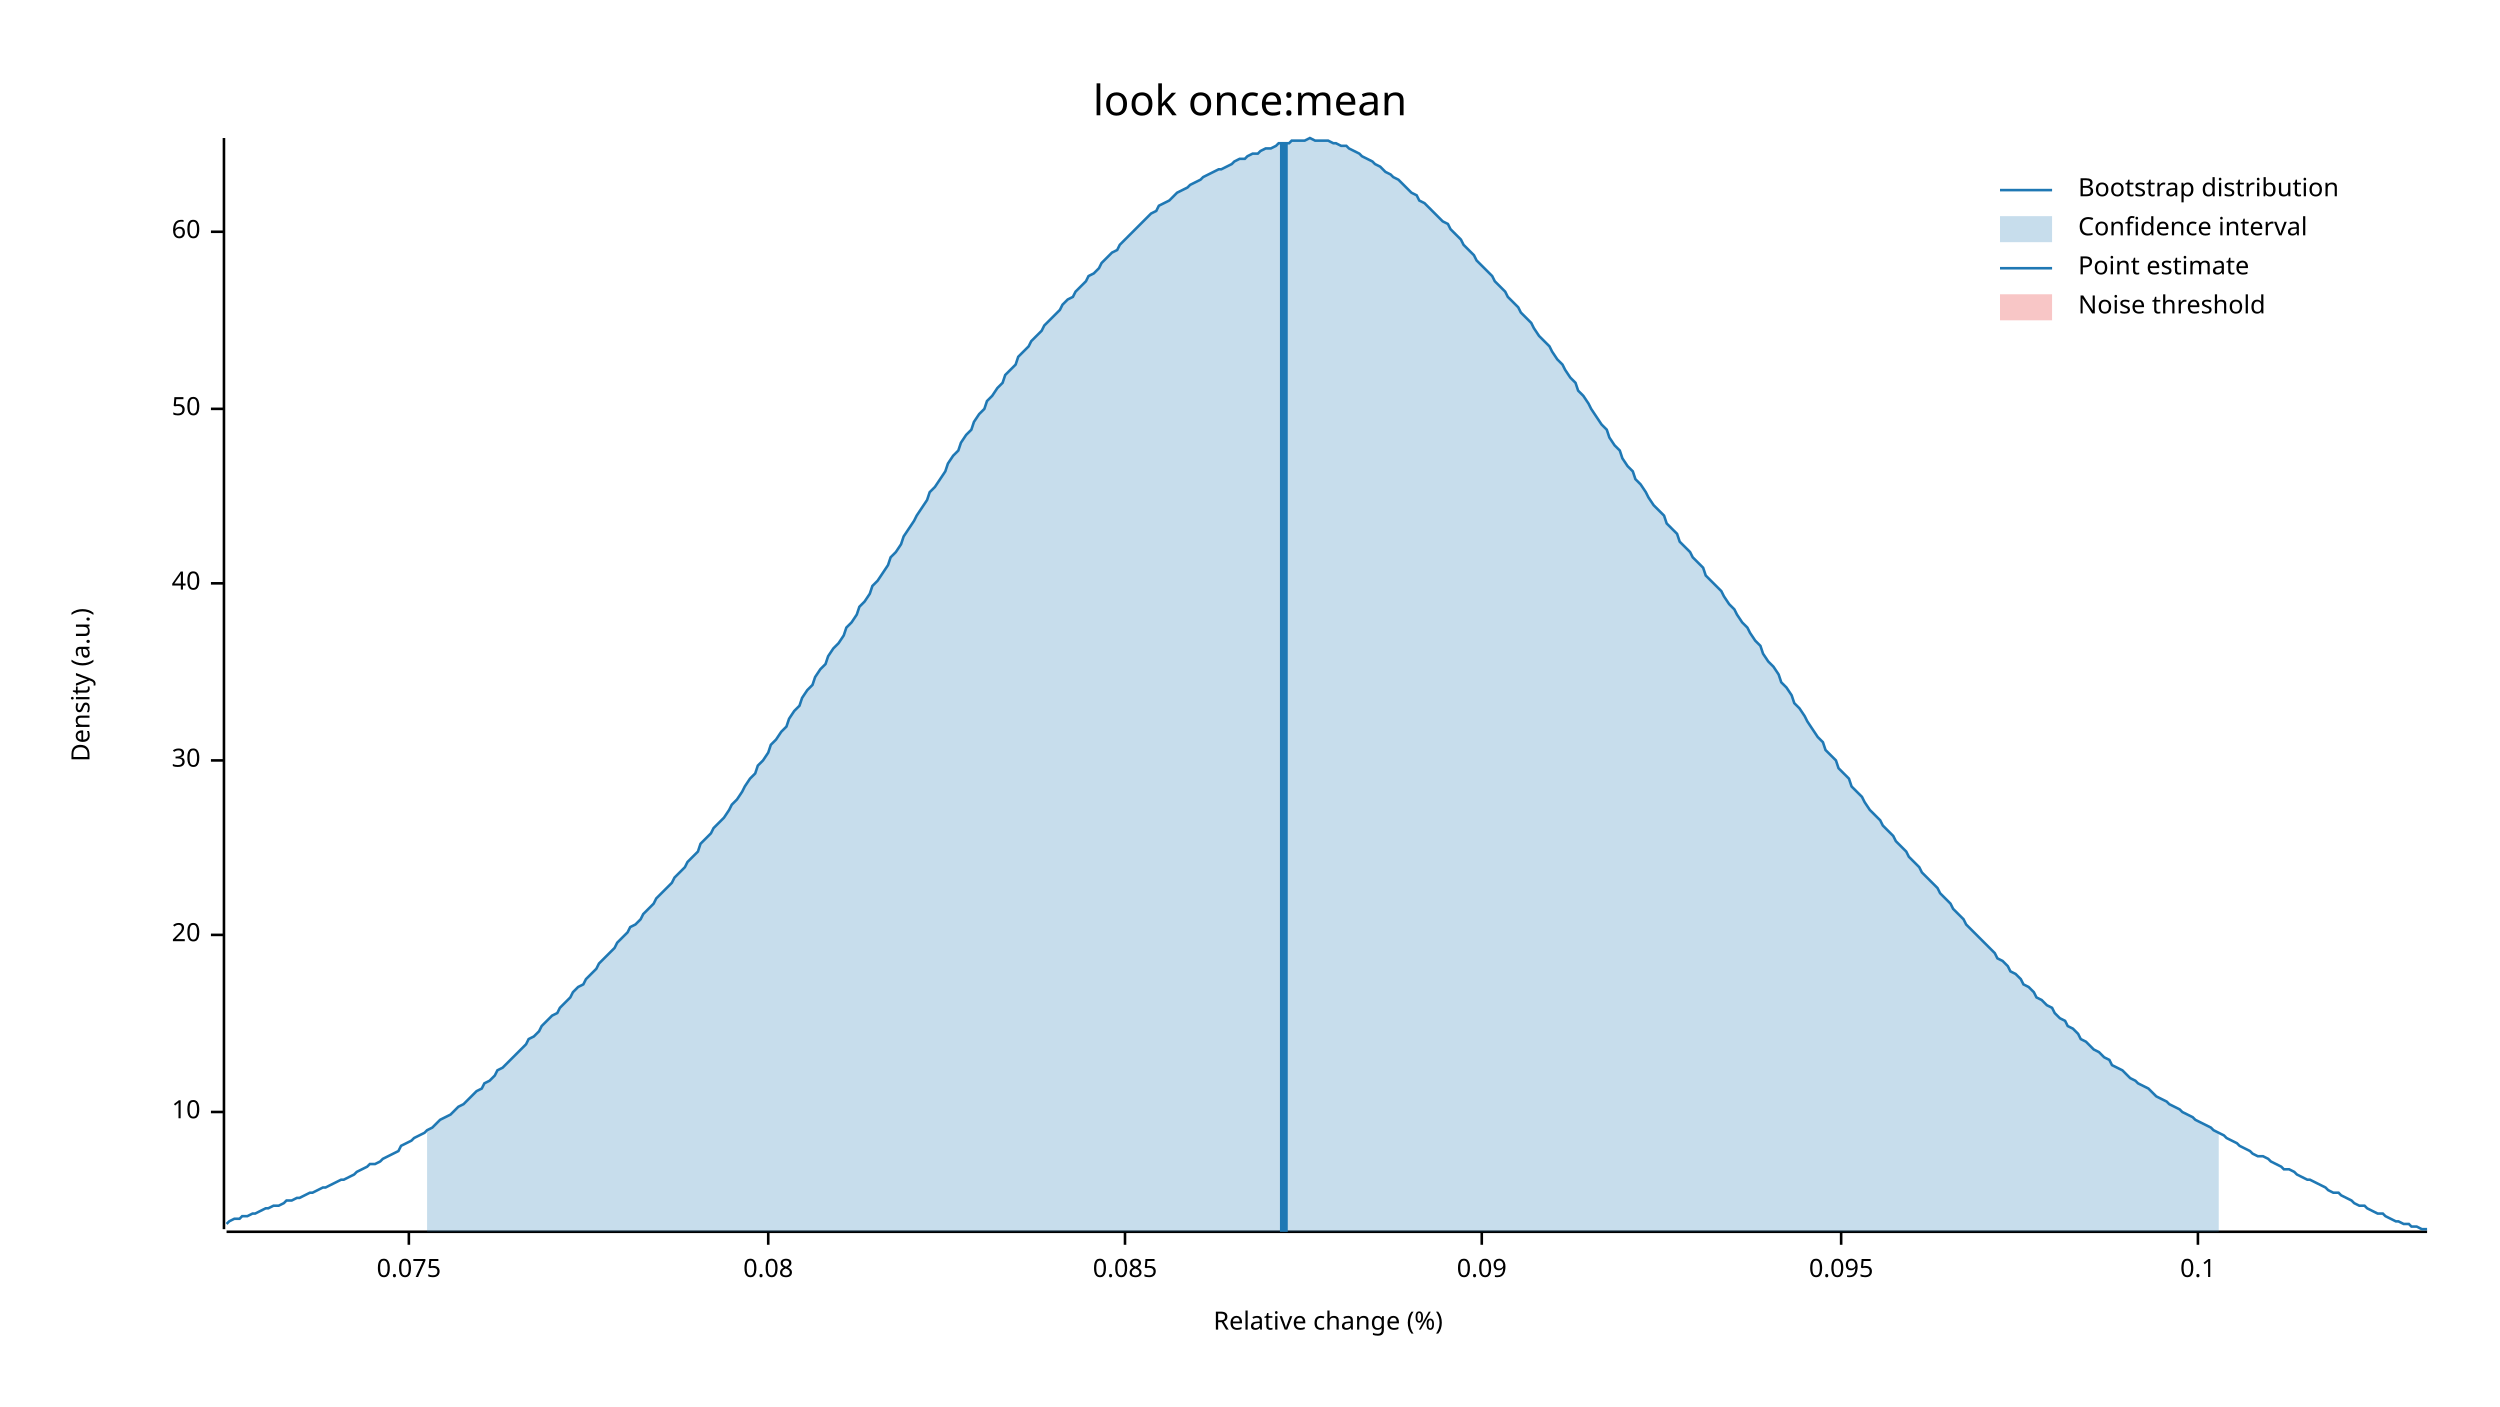
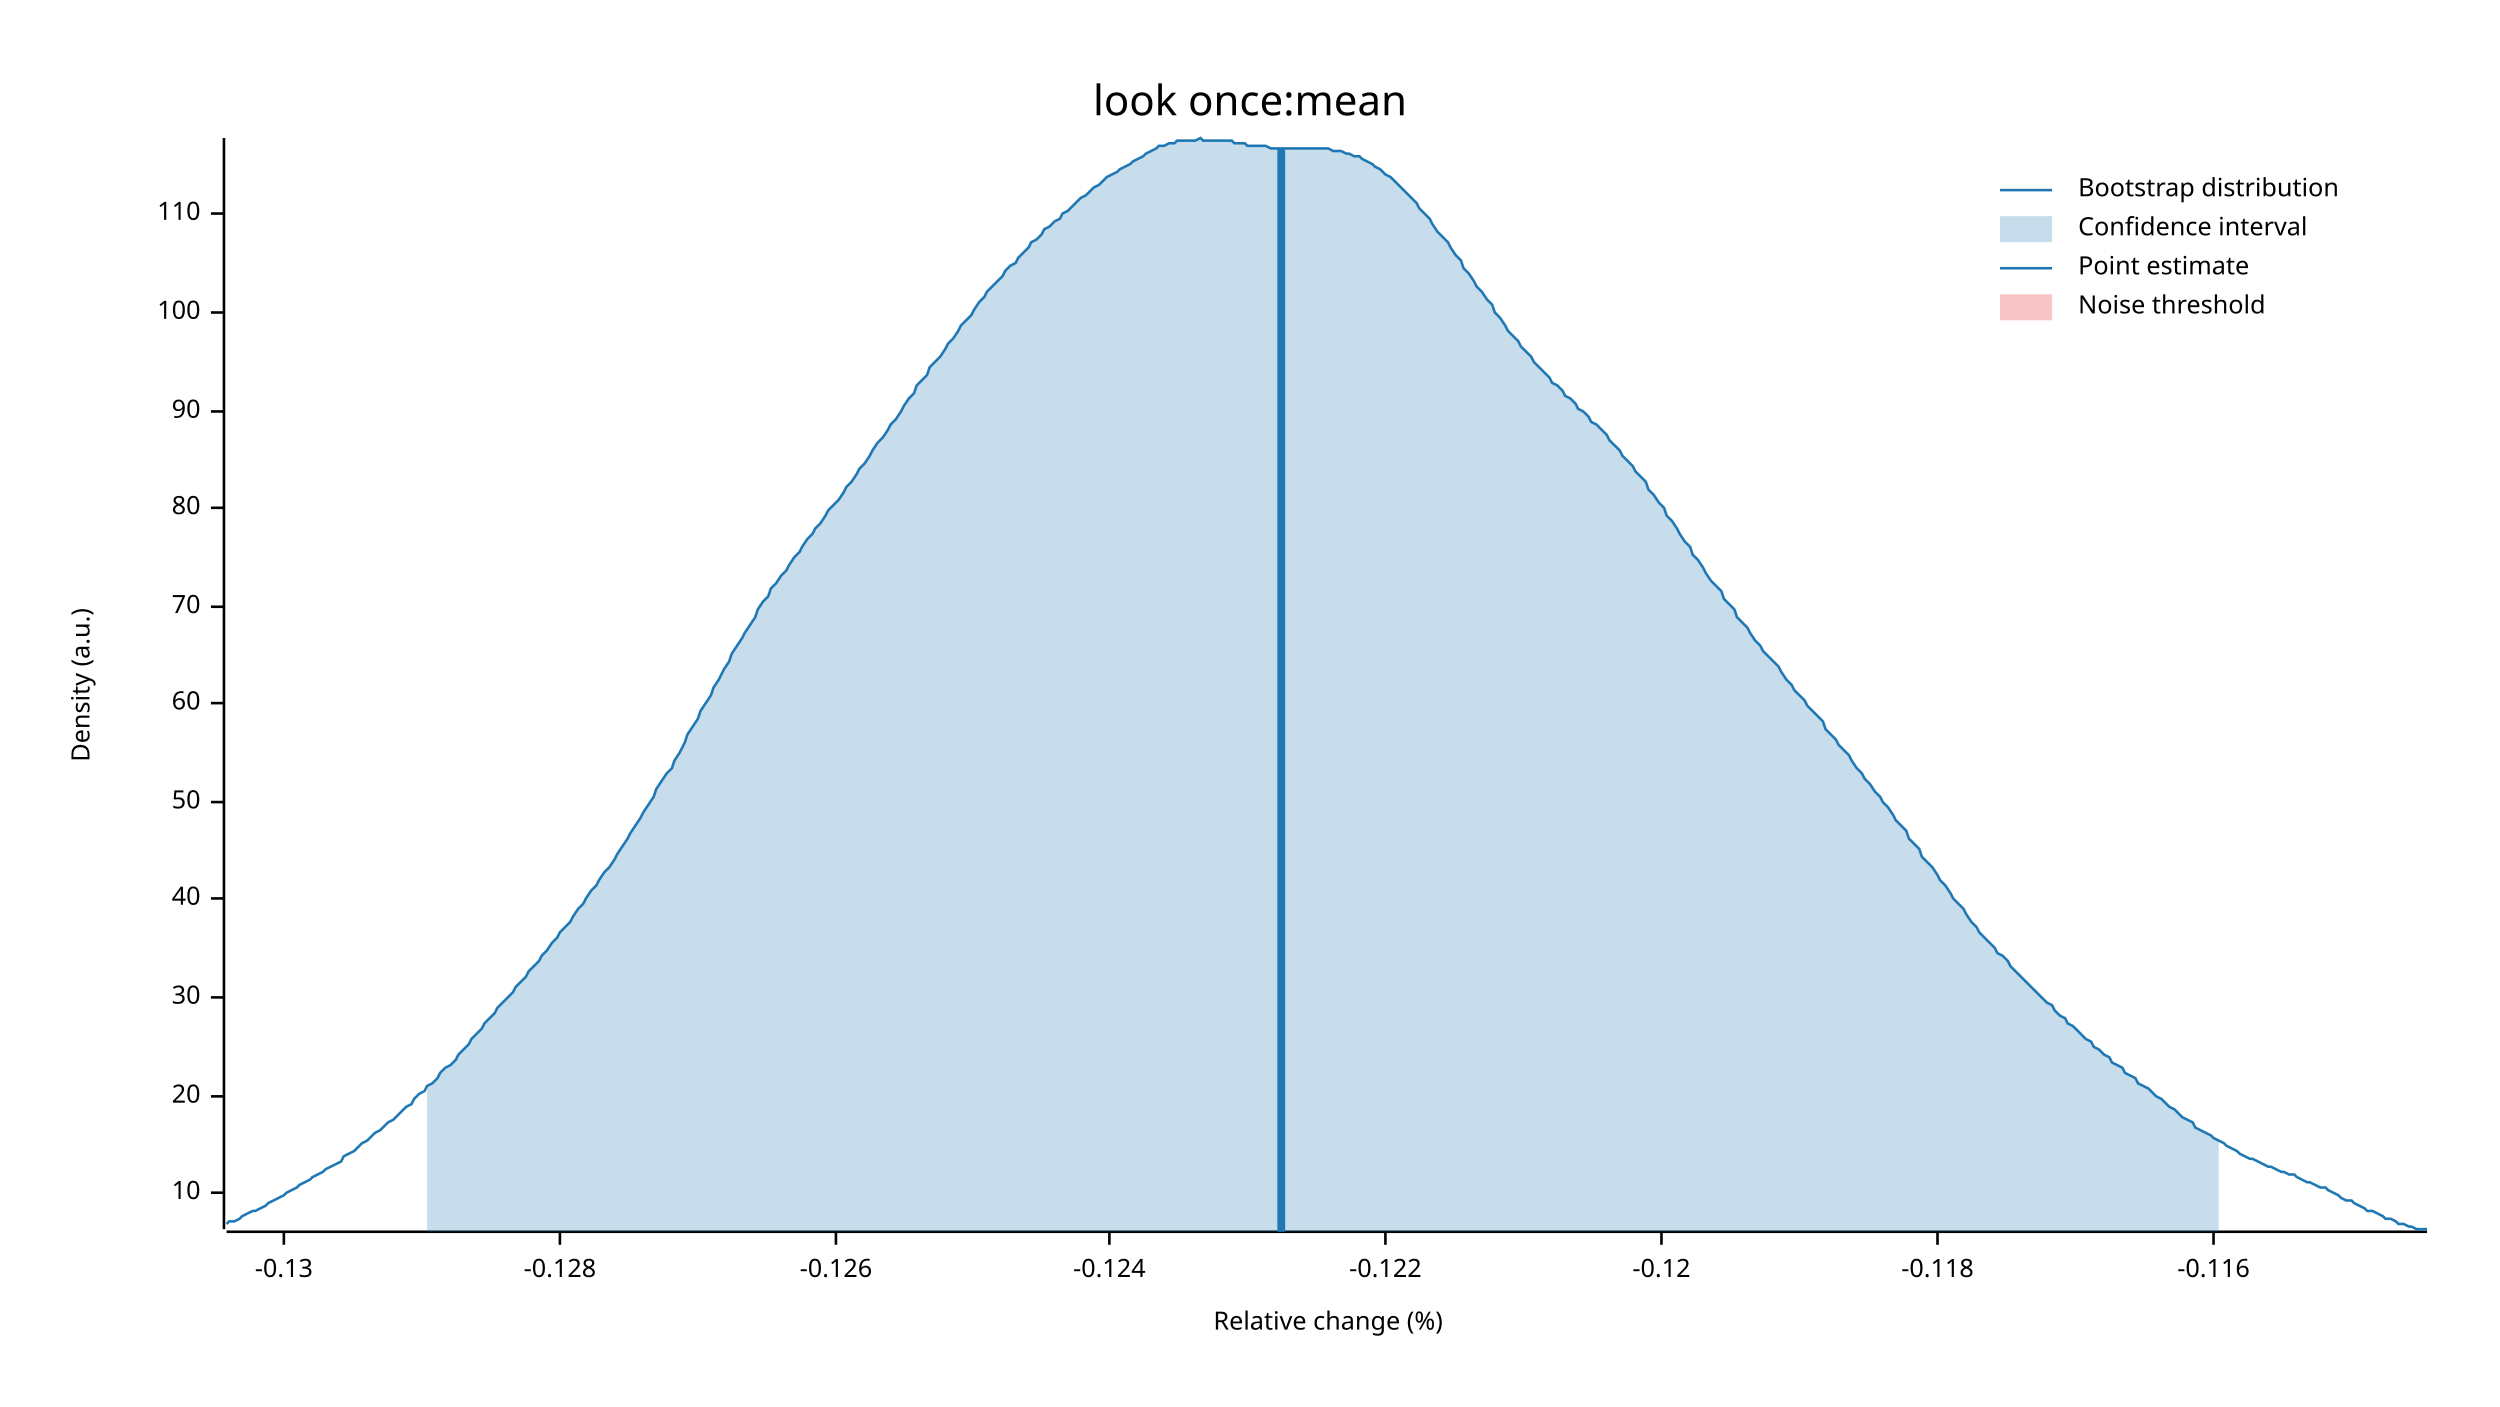
<svg xmlns="http://www.w3.org/2000/svg" width="960" height="540" viewBox="0 0 960 540">
  <text x="480" y="32" dy="0.76em" text-anchor="middle" font-family="sans-serif" font-size="16.129" opacity="1" fill="#000000">
look once:mean
</text>
  <text x="27" y="263" dy="0.76em" text-anchor="middle" font-family="sans-serif" font-size="9.677" opacity="1" fill="#000000" transform="rotate(270, 27, 263)">
Density (a.u.)
</text>
  <text x="510" y="513" dy="-0.5ex" text-anchor="middle" font-family="sans-serif" font-size="9.677" opacity="1" fill="#000000">
Relative change (%)
</text>
  <polyline fill="none" opacity="1" stroke="#000000" stroke-width="1" points="86,53 86,472 " />
-   <text x="77" y="427" dy="0.5ex" text-anchor="end" font-family="sans-serif" font-size="9.677" opacity="1" fill="#000000">
+   <text x="77" y="458" dy="0.5ex" text-anchor="end" font-family="sans-serif" font-size="9.677" opacity="1" fill="#000000">
10
</text>
-   <polyline fill="none" opacity="1" stroke="#000000" stroke-width="1" points="81,427 86,427 " />
-   <text x="77" y="359" dy="0.5ex" text-anchor="end" font-family="sans-serif" font-size="9.677" opacity="1" fill="#000000">
+   <polyline fill="none" opacity="1" stroke="#000000" stroke-width="1" points="81,458 86,458 " />
+   <text x="77" y="421" dy="0.5ex" text-anchor="end" font-family="sans-serif" font-size="9.677" opacity="1" fill="#000000">
20
</text>
-   <polyline fill="none" opacity="1" stroke="#000000" stroke-width="1" points="81,359 86,359 " />
-   <text x="77" y="292" dy="0.5ex" text-anchor="end" font-family="sans-serif" font-size="9.677" opacity="1" fill="#000000">
+   <polyline fill="none" opacity="1" stroke="#000000" stroke-width="1" points="81,421 86,421 " />
+   <text x="77" y="383" dy="0.5ex" text-anchor="end" font-family="sans-serif" font-size="9.677" opacity="1" fill="#000000">
30
</text>
-   <polyline fill="none" opacity="1" stroke="#000000" stroke-width="1" points="81,292 86,292 " />
-   <text x="77" y="224" dy="0.5ex" text-anchor="end" font-family="sans-serif" font-size="9.677" opacity="1" fill="#000000">
+   <polyline fill="none" opacity="1" stroke="#000000" stroke-width="1" points="81,383 86,383 " />
+   <text x="77" y="345" dy="0.5ex" text-anchor="end" font-family="sans-serif" font-size="9.677" opacity="1" fill="#000000">
40
</text>
-   <polyline fill="none" opacity="1" stroke="#000000" stroke-width="1" points="81,224 86,224 " />
-   <text x="77" y="157" dy="0.5ex" text-anchor="end" font-family="sans-serif" font-size="9.677" opacity="1" fill="#000000">
+   <polyline fill="none" opacity="1" stroke="#000000" stroke-width="1" points="81,345 86,345 " />
+   <text x="77" y="308" dy="0.5ex" text-anchor="end" font-family="sans-serif" font-size="9.677" opacity="1" fill="#000000">
50
</text>
-   <polyline fill="none" opacity="1" stroke="#000000" stroke-width="1" points="81,157 86,157 " />
-   <text x="77" y="89" dy="0.5ex" text-anchor="end" font-family="sans-serif" font-size="9.677" opacity="1" fill="#000000">
+   <polyline fill="none" opacity="1" stroke="#000000" stroke-width="1" points="81,308 86,308 " />
+   <text x="77" y="270" dy="0.5ex" text-anchor="end" font-family="sans-serif" font-size="9.677" opacity="1" fill="#000000">
60
</text>
-   <polyline fill="none" opacity="1" stroke="#000000" stroke-width="1" points="81,89 86,89 " />
+   <polyline fill="none" opacity="1" stroke="#000000" stroke-width="1" points="81,270 86,270 " />
+   <text x="77" y="233" dy="0.5ex" text-anchor="end" font-family="sans-serif" font-size="9.677" opacity="1" fill="#000000">
+ 70
+ </text>
+   <polyline fill="none" opacity="1" stroke="#000000" stroke-width="1" points="81,233 86,233 " />
+   <text x="77" y="195" dy="0.5ex" text-anchor="end" font-family="sans-serif" font-size="9.677" opacity="1" fill="#000000">
+ 80
+ </text>
+   <polyline fill="none" opacity="1" stroke="#000000" stroke-width="1" points="81,195 86,195 " />
+   <text x="77" y="158" dy="0.5ex" text-anchor="end" font-family="sans-serif" font-size="9.677" opacity="1" fill="#000000">
+ 90
+ </text>
+   <polyline fill="none" opacity="1" stroke="#000000" stroke-width="1" points="81,158 86,158 " />
+   <text x="77" y="120" dy="0.5ex" text-anchor="end" font-family="sans-serif" font-size="9.677" opacity="1" fill="#000000">
+ 100
+ </text>
+   <polyline fill="none" opacity="1" stroke="#000000" stroke-width="1" points="81,120 86,120 " />
+   <text x="77" y="82" dy="0.5ex" text-anchor="end" font-family="sans-serif" font-size="9.677" opacity="1" fill="#000000">
+ 110
+ </text>
+   <polyline fill="none" opacity="1" stroke="#000000" stroke-width="1" points="81,82 86,82 " />
  <polyline fill="none" opacity="1" stroke="#000000" stroke-width="1" points="87,473 932,473 " />
-   <text x="157" y="483" dy="0.76em" text-anchor="middle" font-family="sans-serif" font-size="9.677" opacity="1" fill="#000000">
- 0.075
+   <text x="109" y="483" dy="0.76em" text-anchor="middle" font-family="sans-serif" font-size="9.677" opacity="1" fill="#000000">
+ -0.13
</text>
-   <polyline fill="none" opacity="1" stroke="#000000" stroke-width="1" points="157,473 157,478 " />
-   <text x="295" y="483" dy="0.76em" text-anchor="middle" font-family="sans-serif" font-size="9.677" opacity="1" fill="#000000">
- 0.08
+   <polyline fill="none" opacity="1" stroke="#000000" stroke-width="1" points="109,473 109,478 " />
+   <text x="215" y="483" dy="0.76em" text-anchor="middle" font-family="sans-serif" font-size="9.677" opacity="1" fill="#000000">
+ -0.128
</text>
-   <polyline fill="none" opacity="1" stroke="#000000" stroke-width="1" points="295,473 295,478 " />
-   <text x="432" y="483" dy="0.76em" text-anchor="middle" font-family="sans-serif" font-size="9.677" opacity="1" fill="#000000">
- 0.085
+   <polyline fill="none" opacity="1" stroke="#000000" stroke-width="1" points="215,473 215,478 " />
+   <text x="321" y="483" dy="0.76em" text-anchor="middle" font-family="sans-serif" font-size="9.677" opacity="1" fill="#000000">
+ -0.126
</text>
-   <polyline fill="none" opacity="1" stroke="#000000" stroke-width="1" points="432,473 432,478 " />
-   <text x="569" y="483" dy="0.76em" text-anchor="middle" font-family="sans-serif" font-size="9.677" opacity="1" fill="#000000">
- 0.09
+   <polyline fill="none" opacity="1" stroke="#000000" stroke-width="1" points="321,473 321,478 " />
+   <text x="426" y="483" dy="0.76em" text-anchor="middle" font-family="sans-serif" font-size="9.677" opacity="1" fill="#000000">
+ -0.124
</text>
-   <polyline fill="none" opacity="1" stroke="#000000" stroke-width="1" points="569,473 569,478 " />
-   <text x="707" y="483" dy="0.76em" text-anchor="middle" font-family="sans-serif" font-size="9.677" opacity="1" fill="#000000">
- 0.095
+   <polyline fill="none" opacity="1" stroke="#000000" stroke-width="1" points="426,473 426,478 " />
+   <text x="532" y="483" dy="0.76em" text-anchor="middle" font-family="sans-serif" font-size="9.677" opacity="1" fill="#000000">
+ -0.122
</text>
-   <polyline fill="none" opacity="1" stroke="#000000" stroke-width="1" points="707,473 707,478 " />
-   <text x="844" y="483" dy="0.76em" text-anchor="middle" font-family="sans-serif" font-size="9.677" opacity="1" fill="#000000">
- 0.1
+   <polyline fill="none" opacity="1" stroke="#000000" stroke-width="1" points="532,473 532,478 " />
+   <text x="638" y="483" dy="0.76em" text-anchor="middle" font-family="sans-serif" font-size="9.677" opacity="1" fill="#000000">
+ -0.12
</text>
-   <polyline fill="none" opacity="1" stroke="#000000" stroke-width="1" points="844,473 844,478 " />
-   <polyline fill="none" opacity="1" stroke="#1F78B4" stroke-width="1" points="87,470 88,469 90,468 92,468 93,467 95,467 97,466 98,466 100,465 102,464 103,464 105,463 107,463 109,462 110,461 112,461 114,460 115,460 117,459 119,458 120,458 122,457 124,456 125,456 127,455 129,454 131,453 132,453 134,452 136,451 137,450 139,449 141,448 142,447 144,447 146,446 147,445 149,444 151,443 153,442 154,440 156,439 158,438 159,437 161,436 163,435 164,434 166,433 168,431 169,430 171,429 173,428 175,426 176,425 178,424 180,422 181,421 183,419 185,418 186,416 188,415 190,413 191,411 193,410 195,408 197,406 198,405 200,403 202,401 203,399 205,398 207,396 208,394 210,392 212,390 214,389 215,387 217,385 219,383 220,381 222,379 224,378 225,376 227,374 229,372 230,370 232,368 234,366 236,364 237,362 239,360 241,358 242,356 244,355 246,353 247,351 249,349 251,347 252,345 254,343 256,341 258,339 259,337 261,335 263,333 264,331 266,329 268,327 269,324 271,322 273,320 274,318 276,316 278,314 280,311 281,309 283,307 285,304 286,302 288,299 290,297 291,294 293,292 295,289 296,286 298,284 300,281 302,279 303,276 305,273 307,271 308,268 310,265 312,263 313,260 315,257 317,255 318,252 320,249 322,247 324,244 325,241 327,239 329,236 330,233 332,231 334,228 335,225 337,223 339,220 341,217 342,214 344,212 346,209 347,206 349,203 351,200 352,198 354,195 356,192 357,189 359,187 361,184 363,181 364,178 366,175 368,173 369,170 371,167 373,165 374,162 376,159 378,157 379,154 381,152 383,149 385,147 386,144 388,142 390,140 391,137 393,135 395,133 396,131 398,129 400,127 401,125 403,123 405,121 407,119 408,117 410,115 412,114 413,112 415,110 417,108 418,106 420,105 422,103 423,101 425,99 427,97 429,96 430,94 432,92 434,90 435,89 437,87 439,85 440,84 442,82 444,81 445,79 447,78 449,77 451,75 452,74 454,73 456,72 457,71 459,70 461,69 462,68 464,67 466,66 468,65 469,65 471,64 473,63 474,62 476,61 478,61 479,60 481,59 483,59 484,58 486,57 488,57 490,56 491,55 493,55 495,55 496,54 498,54 500,54 501,54 503,53 505,54 506,54 508,54 510,54 512,55 513,55 515,56 517,56 518,57 520,58 522,59 523,60 525,61 527,62 528,63 530,64 532,66 534,67 535,68 537,69 539,71 540,72 542,74 544,75 545,77 547,78 549,80 550,81 552,83 554,85 556,86 557,88 559,90 561,92 562,94 564,96 566,98 567,100 569,102 571,104 573,106 574,108 576,110 578,112 579,114 581,116 583,118 584,120 586,122 588,124 589,126 591,129 593,131 595,133 596,135 598,138 600,140 601,142 603,145 605,147 606,150 608,152 610,155 611,157 613,160 615,163 617,165 618,168 620,171 622,173 623,176 625,179 627,181 628,184 630,186 632,189 633,191 635,194 637,196 639,198 640,201 642,203 644,205 645,208 647,210 649,212 650,214 652,216 654,218 655,221 657,223 659,225 661,227 662,229 664,232 666,234 667,236 669,239 671,241 672,243 674,246 676,248 677,251 679,254 681,256 683,259 684,262 686,264 688,267 689,270 691,272 693,275 694,277 696,280 698,283 700,285 701,288 703,290 705,292 706,295 708,297 710,299 711,302 713,304 715,306 716,308 718,311 720,313 722,315 723,317 725,319 727,321 728,323 730,325 732,327 733,329 735,331 737,333 738,335 740,337 742,339 744,341 745,343 747,345 749,347 750,349 752,351 754,353 755,355 757,357 759,359 760,360 762,362 764,364 766,366 767,368 769,369 771,371 772,373 774,374 776,376 777,378 779,379 781,381 782,383 784,384 786,386 788,387 789,389 791,391 793,392 794,394 796,395 798,397 799,399 801,400 803,402 804,403 806,404 808,406 810,407 811,409 813,410 815,411 816,412 818,414 820,415 821,416 823,417 825,418 827,420 828,421 830,422 832,423 833,424 835,425 837,426 838,427 840,428 842,429 843,430 845,431 847,432 849,433 850,434 852,435 854,436 855,437 857,438 859,439 860,440 862,441 864,442 865,443 867,444 869,444 871,445 872,446 874,447 876,448 877,449 879,449 881,450 882,451 884,452 886,453 887,453 889,454 891,455 893,456 894,457 896,458 898,458 899,459 901,460 903,461 904,462 906,463 908,463 909,464 911,465 913,466 915,466 916,467 918,468 920,469 921,469 923,470 925,470 926,471 928,471 930,472 932,472 " />
-   <polygon opacity="0.25" fill="#1F78B4" points="164,434 166,433 168,431 169,430 171,429 173,428 175,426 176,425 178,424 180,422 181,421 183,419 185,418 186,416 188,415 190,413 191,411 193,410 195,408 197,406 198,405 200,403 202,401 203,399 205,398 207,396 208,394 210,392 212,390 214,389 215,387 217,385 219,383 220,381 222,379 224,378 225,376 227,374 229,372 230,370 232,368 234,366 236,364 237,362 239,360 241,358 242,356 244,355 246,353 247,351 249,349 251,347 252,345 254,343 256,341 258,339 259,337 261,335 263,333 264,331 266,329 268,327 269,324 271,322 273,320 274,318 276,316 278,314 280,311 281,309 283,307 285,304 286,302 288,299 290,297 291,294 293,292 295,289 296,286 298,284 300,281 302,279 303,276 305,273 307,271 308,268 310,265 312,263 313,260 315,257 317,255 318,252 320,249 322,247 324,244 325,241 327,239 329,236 330,233 332,231 334,228 335,225 337,223 339,220 341,217 342,214 344,212 346,209 347,206 349,203 351,200 352,198 354,195 356,192 357,189 359,187 361,184 363,181 364,178 366,175 368,173 369,170 371,167 373,165 374,162 376,159 378,157 379,154 381,152 383,149 385,147 386,144 388,142 390,140 391,137 393,135 395,133 396,131 398,129 400,127 401,125 403,123 405,121 407,119 408,117 410,115 412,114 413,112 415,110 417,108 418,106 420,105 422,103 423,101 425,99 427,97 429,96 430,94 432,92 434,90 435,89 437,87 439,85 440,84 442,82 444,81 445,79 447,78 449,77 451,75 452,74 454,73 456,72 457,71 459,70 461,69 462,68 464,67 466,66 468,65 469,65 471,64 473,63 474,62 476,61 478,61 479,60 481,59 483,59 484,58 486,57 488,57 490,56 491,55 493,55 495,55 496,54 498,54 500,54 501,54 503,53 505,54 506,54 508,54 510,54 512,55 513,55 515,56 517,56 518,57 520,58 522,59 523,60 525,61 527,62 528,63 530,64 532,66 534,67 535,68 537,69 539,71 540,72 542,74 544,75 545,77 547,78 549,80 550,81 552,83 554,85 556,86 557,88 559,90 561,92 562,94 564,96 566,98 567,100 569,102 571,104 573,106 574,108 576,110 578,112 579,114 581,116 583,118 584,120 586,122 588,124 589,126 591,129 593,131 595,133 596,135 598,138 600,140 601,142 603,145 605,147 606,150 608,152 610,155 611,157 613,160 615,163 617,165 618,168 620,171 622,173 623,176 625,179 627,181 628,184 630,186 632,189 633,191 635,194 637,196 639,198 640,201 642,203 644,205 645,208 647,210 649,212 650,214 652,216 654,218 655,221 657,223 659,225 661,227 662,229 664,232 666,234 667,236 669,239 671,241 672,243 674,246 676,248 677,251 679,254 681,256 683,259 684,262 686,264 688,267 689,270 691,272 693,275 694,277 696,280 698,283 700,285 701,288 703,290 705,292 706,295 708,297 710,299 711,302 713,304 715,306 716,308 718,311 720,313 722,315 723,317 725,319 727,321 728,323 730,325 732,327 733,329 735,331 737,333 738,335 740,337 742,339 744,341 745,343 747,345 749,347 750,349 752,351 754,353 755,355 757,357 759,359 760,360 762,362 764,364 766,366 767,368 769,369 771,371 772,373 774,374 776,376 777,378 779,379 781,381 782,383 784,384 786,386 788,387 789,389 791,391 793,392 794,394 796,395 798,397 799,399 801,400 803,402 804,403 806,404 808,406 810,407 811,409 813,410 815,411 816,412 818,414 820,415 821,416 823,417 825,418 827,420 828,421 830,422 832,423 833,424 835,425 837,426 838,427 840,428 842,429 843,430 845,431 847,432 849,433 850,434 852,435 852,473 164,473 " />
-   <polyline fill="none" opacity="1" stroke="#1F78B4" stroke-width="3" points="493,473 493,55 " />
+   <polyline fill="none" opacity="1" stroke="#000000" stroke-width="1" points="638,473 638,478 " />
+   <text x="744" y="483" dy="0.76em" text-anchor="middle" font-family="sans-serif" font-size="9.677" opacity="1" fill="#000000">
+ -0.118
+ </text>
+   <polyline fill="none" opacity="1" stroke="#000000" stroke-width="1" points="744,473 744,478 " />
+   <text x="850" y="483" dy="0.76em" text-anchor="middle" font-family="sans-serif" font-size="9.677" opacity="1" fill="#000000">
+ -0.116
+ </text>
+   <polyline fill="none" opacity="1" stroke="#000000" stroke-width="1" points="850,473 850,478 " />
+   <polyline fill="none" opacity="1" stroke="#1F78B4" stroke-width="1" points="87,470 88,469 90,469 92,468 93,467 95,466 97,465 98,465 100,464 102,463 103,462 105,461 107,460 109,459 110,458 112,457 114,456 115,455 117,454 119,453 120,452 122,451 124,450 125,449 127,448 129,447 131,446 132,444 134,443 136,442 137,441 139,439 141,438 142,437 144,435 146,434 147,433 149,431 151,430 153,428 154,427 156,425 158,424 159,422 161,420 163,419 164,417 166,416 168,414 169,412 171,410 173,409 175,407 176,405 178,403 180,401 181,399 183,397 185,395 186,393 188,391 190,389 191,387 193,385 195,383 197,381 198,379 200,377 202,375 203,373 205,371 207,369 208,367 210,365 212,362 214,360 215,358 217,356 219,354 220,352 222,349 224,347 225,345 227,342 229,340 230,338 232,335 234,333 236,330 237,328 239,325 241,322 242,320 244,317 246,314 247,312 249,309 251,306 252,303 254,300 256,297 258,295 259,292 261,289 263,285 264,282 266,279 268,276 269,273 271,270 273,267 274,264 276,261 278,257 280,254 281,251 283,248 285,245 286,243 288,240 290,237 291,234 293,231 295,229 296,226 298,224 300,221 302,219 303,217 305,214 307,212 308,210 310,207 312,205 313,203 315,201 317,198 318,196 320,194 322,192 324,189 325,187 327,185 329,182 330,180 332,178 334,175 335,173 337,170 339,168 341,165 342,163 344,161 346,158 347,156 349,153 351,151 352,148 354,146 356,144 357,141 359,139 361,137 363,134 364,132 366,130 368,127 369,125 371,123 373,121 374,119 376,116 378,114 379,112 381,110 383,108 385,106 386,104 388,102 390,101 391,99 393,97 395,95 396,93 398,92 400,90 401,88 403,87 405,85 407,84 408,82 410,81 412,79 413,78 415,76 417,75 418,74 420,72 422,71 423,70 425,68 427,67 429,66 430,65 432,64 434,63 435,62 437,61 439,60 440,59 442,58 444,57 445,56 447,56 449,55 451,55 452,54 454,54 456,54 457,54 459,54 461,53 462,54 464,54 466,54 468,54 469,54 471,54 473,54 474,55 476,55 478,55 479,56 481,56 483,56 484,56 486,56 488,57 490,57 491,57 493,57 495,57 496,57 498,57 500,57 501,57 503,57 505,57 506,57 508,57 510,57 512,58 513,58 515,58 517,59 518,59 520,60 522,60 523,61 525,62 527,63 528,64 530,65 532,67 534,68 535,69 537,71 539,73 540,74 542,76 544,78 545,80 547,82 549,84 550,86 552,89 554,91 556,93 557,95 559,98 561,100 562,103 564,105 566,108 567,110 569,112 571,115 573,117 574,120 576,122 578,125 579,127 581,129 583,131 584,133 586,135 588,137 589,139 591,141 593,143 595,145 596,147 598,148 600,150 601,152 603,153 605,155 606,157 608,158 610,160 611,162 613,163 615,165 617,167 618,169 620,171 622,173 623,175 625,177 627,179 628,181 630,183 632,185 633,188 635,190 637,193 639,195 640,198 642,200 644,203 645,205 647,208 649,210 650,213 652,215 654,218 655,220 657,223 659,225 661,227 662,230 664,232 666,234 667,237 669,239 671,241 672,243 674,246 676,248 677,250 679,252 681,254 683,256 684,258 686,261 688,263 689,265 691,267 693,269 694,271 696,273 698,275 700,277 701,280 703,282 705,284 706,286 708,288 710,290 711,292 713,295 715,297 716,299 718,301 720,304 722,306 723,308 725,310 727,313 728,315 730,317 732,319 733,322 735,324 737,326 738,329 740,331 742,333 744,336 745,338 747,340 749,343 750,345 752,347 754,349 755,351 757,354 759,356 760,358 762,360 764,362 766,364 767,366 769,367 771,369 772,371 774,373 776,375 777,376 779,378 781,380 782,381 784,383 786,385 788,386 789,388 791,390 793,391 794,393 796,394 798,396 799,397 801,399 803,400 804,402 806,403 808,405 810,406 811,408 813,409 815,410 816,412 818,413 820,414 821,416 823,417 825,418 827,420 828,421 830,422 832,424 833,425 835,426 837,428 838,429 840,430 842,431 843,433 845,434 847,435 849,436 850,437 852,438 854,439 855,440 857,441 859,442 860,443 862,444 864,445 865,445 867,446 869,447 871,448 872,448 874,449 876,450 877,450 879,451 881,451 882,452 884,453 886,454 887,454 889,455 891,456 893,456 894,457 896,458 898,459 899,460 901,461 903,461 904,462 906,463 908,464 909,465 911,465 913,466 915,467 916,468 918,468 920,469 921,470 923,470 925,471 926,471 928,472 930,472 932,472 " />
+   <polygon opacity="0.25" fill="#1F78B4" points="164,417 166,416 168,414 169,412 171,410 173,409 175,407 176,405 178,403 180,401 181,399 183,397 185,395 186,393 188,391 190,389 191,387 193,385 195,383 197,381 198,379 200,377 202,375 203,373 205,371 207,369 208,367 210,365 212,362 214,360 215,358 217,356 219,354 220,352 222,349 224,347 225,345 227,342 229,340 230,338 232,335 234,333 236,330 237,328 239,325 241,322 242,320 244,317 246,314 247,312 249,309 251,306 252,303 254,300 256,297 258,295 259,292 261,289 263,285 264,282 266,279 268,276 269,273 271,270 273,267 274,264 276,261 278,257 280,254 281,251 283,248 285,245 286,243 288,240 290,237 291,234 293,231 295,229 296,226 298,224 300,221 302,219 303,217 305,214 307,212 308,210 310,207 312,205 313,203 315,201 317,198 318,196 320,194 322,192 324,189 325,187 327,185 329,182 330,180 332,178 334,175 335,173 337,170 339,168 341,165 342,163 344,161 346,158 347,156 349,153 351,151 352,148 354,146 356,144 357,141 359,139 361,137 363,134 364,132 366,130 368,127 369,125 371,123 373,121 374,119 376,116 378,114 379,112 381,110 383,108 385,106 386,104 388,102 390,101 391,99 393,97 395,95 396,93 398,92 400,90 401,88 403,87 405,85 407,84 408,82 410,81 412,79 413,78 415,76 417,75 418,74 420,72 422,71 423,70 425,68 427,67 429,66 430,65 432,64 434,63 435,62 437,61 439,60 440,59 442,58 444,57 445,56 447,56 449,55 451,55 452,54 454,54 456,54 457,54 459,54 461,53 462,54 464,54 466,54 468,54 469,54 471,54 473,54 474,55 476,55 478,55 479,56 481,56 483,56 484,56 486,56 488,57 490,57 491,57 493,57 495,57 496,57 498,57 500,57 501,57 503,57 505,57 506,57 508,57 510,57 512,58 513,58 515,58 517,59 518,59 520,60 522,60 523,61 525,62 527,63 528,64 530,65 532,67 534,68 535,69 537,71 539,73 540,74 542,76 544,78 545,80 547,82 549,84 550,86 552,89 554,91 556,93 557,95 559,98 561,100 562,103 564,105 566,108 567,110 569,112 571,115 573,117 574,120 576,122 578,125 579,127 581,129 583,131 584,133 586,135 588,137 589,139 591,141 593,143 595,145 596,147 598,148 600,150 601,152 603,153 605,155 606,157 608,158 610,160 611,162 613,163 615,165 617,167 618,169 620,171 622,173 623,175 625,177 627,179 628,181 630,183 632,185 633,188 635,190 637,193 639,195 640,198 642,200 644,203 645,205 647,208 649,210 650,213 652,215 654,218 655,220 657,223 659,225 661,227 662,230 664,232 666,234 667,237 669,239 671,241 672,243 674,246 676,248 677,250 679,252 681,254 683,256 684,258 686,261 688,263 689,265 691,267 693,269 694,271 696,273 698,275 700,277 701,280 703,282 705,284 706,286 708,288 710,290 711,292 713,295 715,297 716,299 718,301 720,304 722,306 723,308 725,310 727,313 728,315 730,317 732,319 733,322 735,324 737,326 738,329 740,331 742,333 744,336 745,338 747,340 749,343 750,345 752,347 754,349 755,351 757,354 759,356 760,358 762,360 764,362 766,364 767,366 769,367 771,369 772,371 774,373 776,375 777,376 779,378 781,380 782,381 784,383 786,385 788,386 789,388 791,390 793,391 794,393 796,394 798,396 799,397 801,399 803,400 804,402 806,403 808,405 810,406 811,408 813,409 815,410 816,412 818,413 820,414 821,416 823,417 825,418 827,420 828,421 830,422 832,424 833,425 835,426 837,428 838,429 840,430 842,431 843,433 845,434 847,435 849,436 850,437 852,438 852,473 164,473 " />
+   <polyline fill="none" opacity="1" stroke="#1F78B4" stroke-width="3" points="492,473 492,57 " />
  <rect x="509" y="53" width="0" height="419" opacity="0.1" fill="#E31A1C" stroke="none" />
  <text x="798" y="68" dy="0.76em" text-anchor="start" font-family="sans-serif" font-size="9.677" opacity="1" fill="#000000">
Bootstrap distribution
</text>
  <text x="798" y="83" dy="0.76em" text-anchor="start" font-family="sans-serif" font-size="9.677" opacity="1" fill="#000000">
Confidence interval
</text>
  <text x="798" y="98" dy="0.76em" text-anchor="start" font-family="sans-serif" font-size="9.677" opacity="1" fill="#000000">
Point estimate
</text>
  <text x="798" y="113" dy="0.76em" text-anchor="start" font-family="sans-serif" font-size="9.677" opacity="1" fill="#000000">
Noise threshold
</text>
  <polyline fill="none" opacity="1" stroke="#1F78B4" stroke-width="1" points="768,73 788,73 " />
  <rect x="768" y="83" width="20" height="10" opacity="0.25" fill="#1F78B4" stroke="none" />
  <polyline fill="none" opacity="1" stroke="#1F78B4" stroke-width="1" points="768,103 788,103 " />
  <rect x="768" y="113" width="20" height="10" opacity="0.25" fill="#E31A1C" stroke="none" />
</svg>
